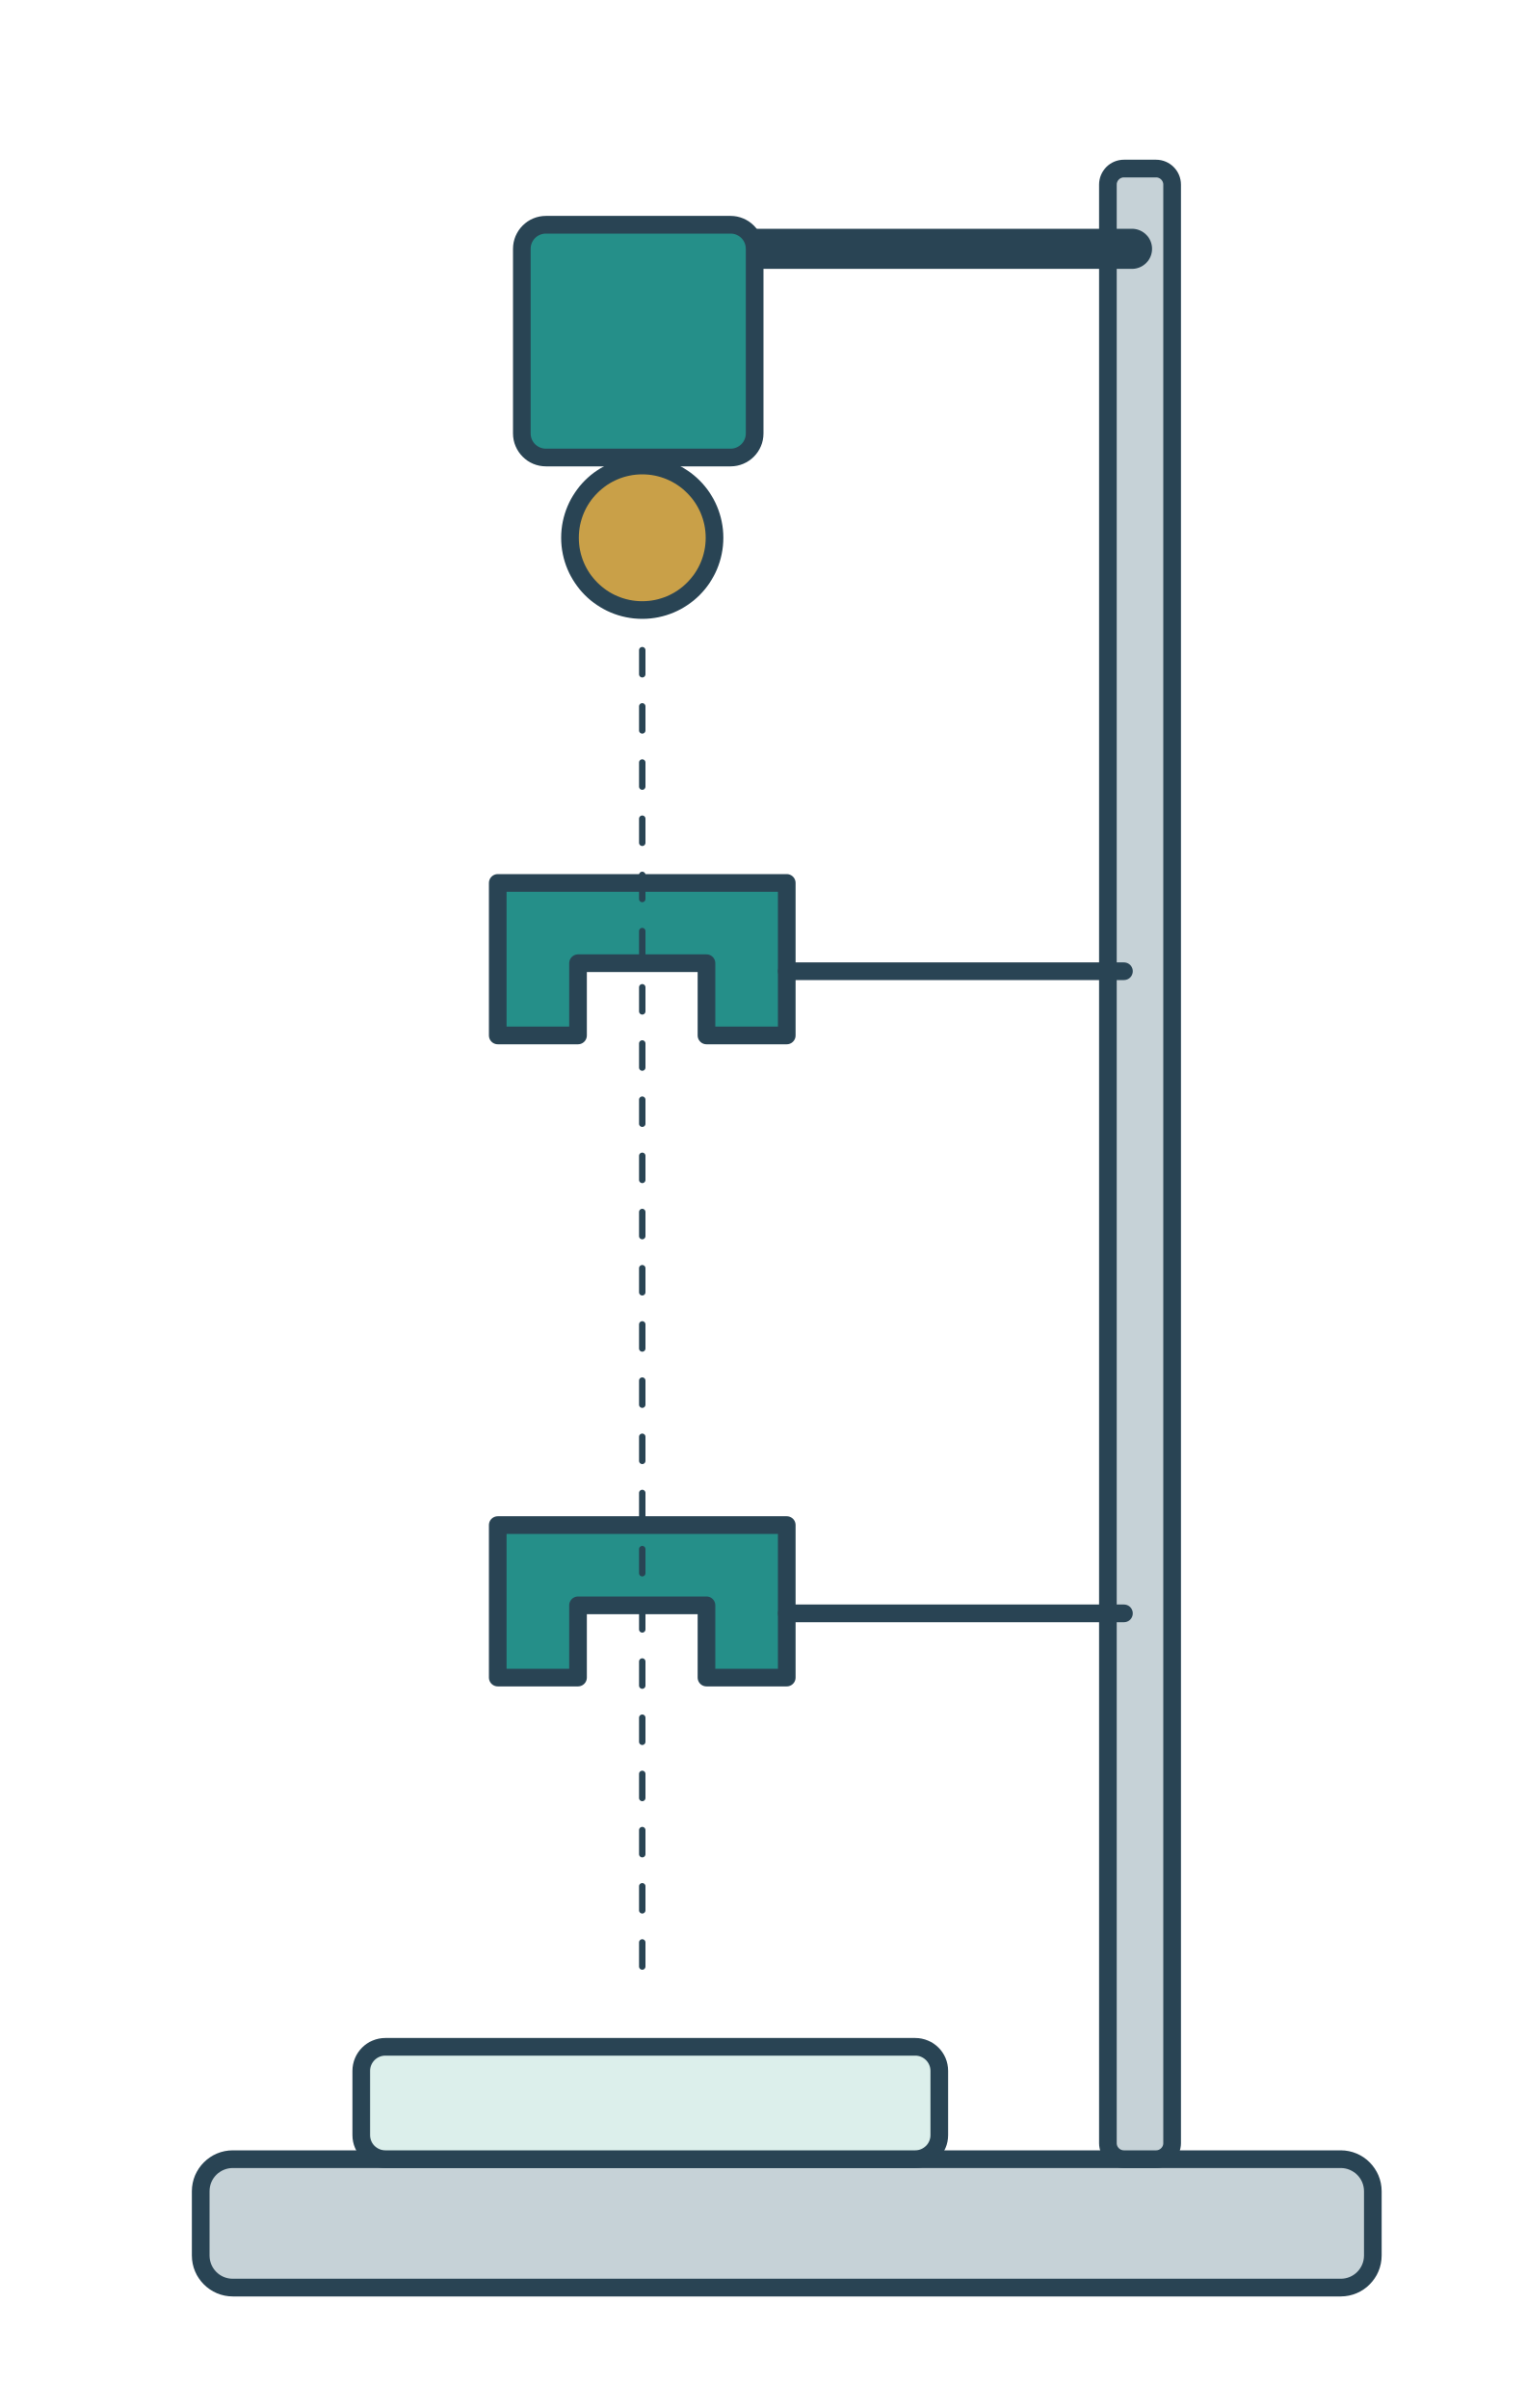
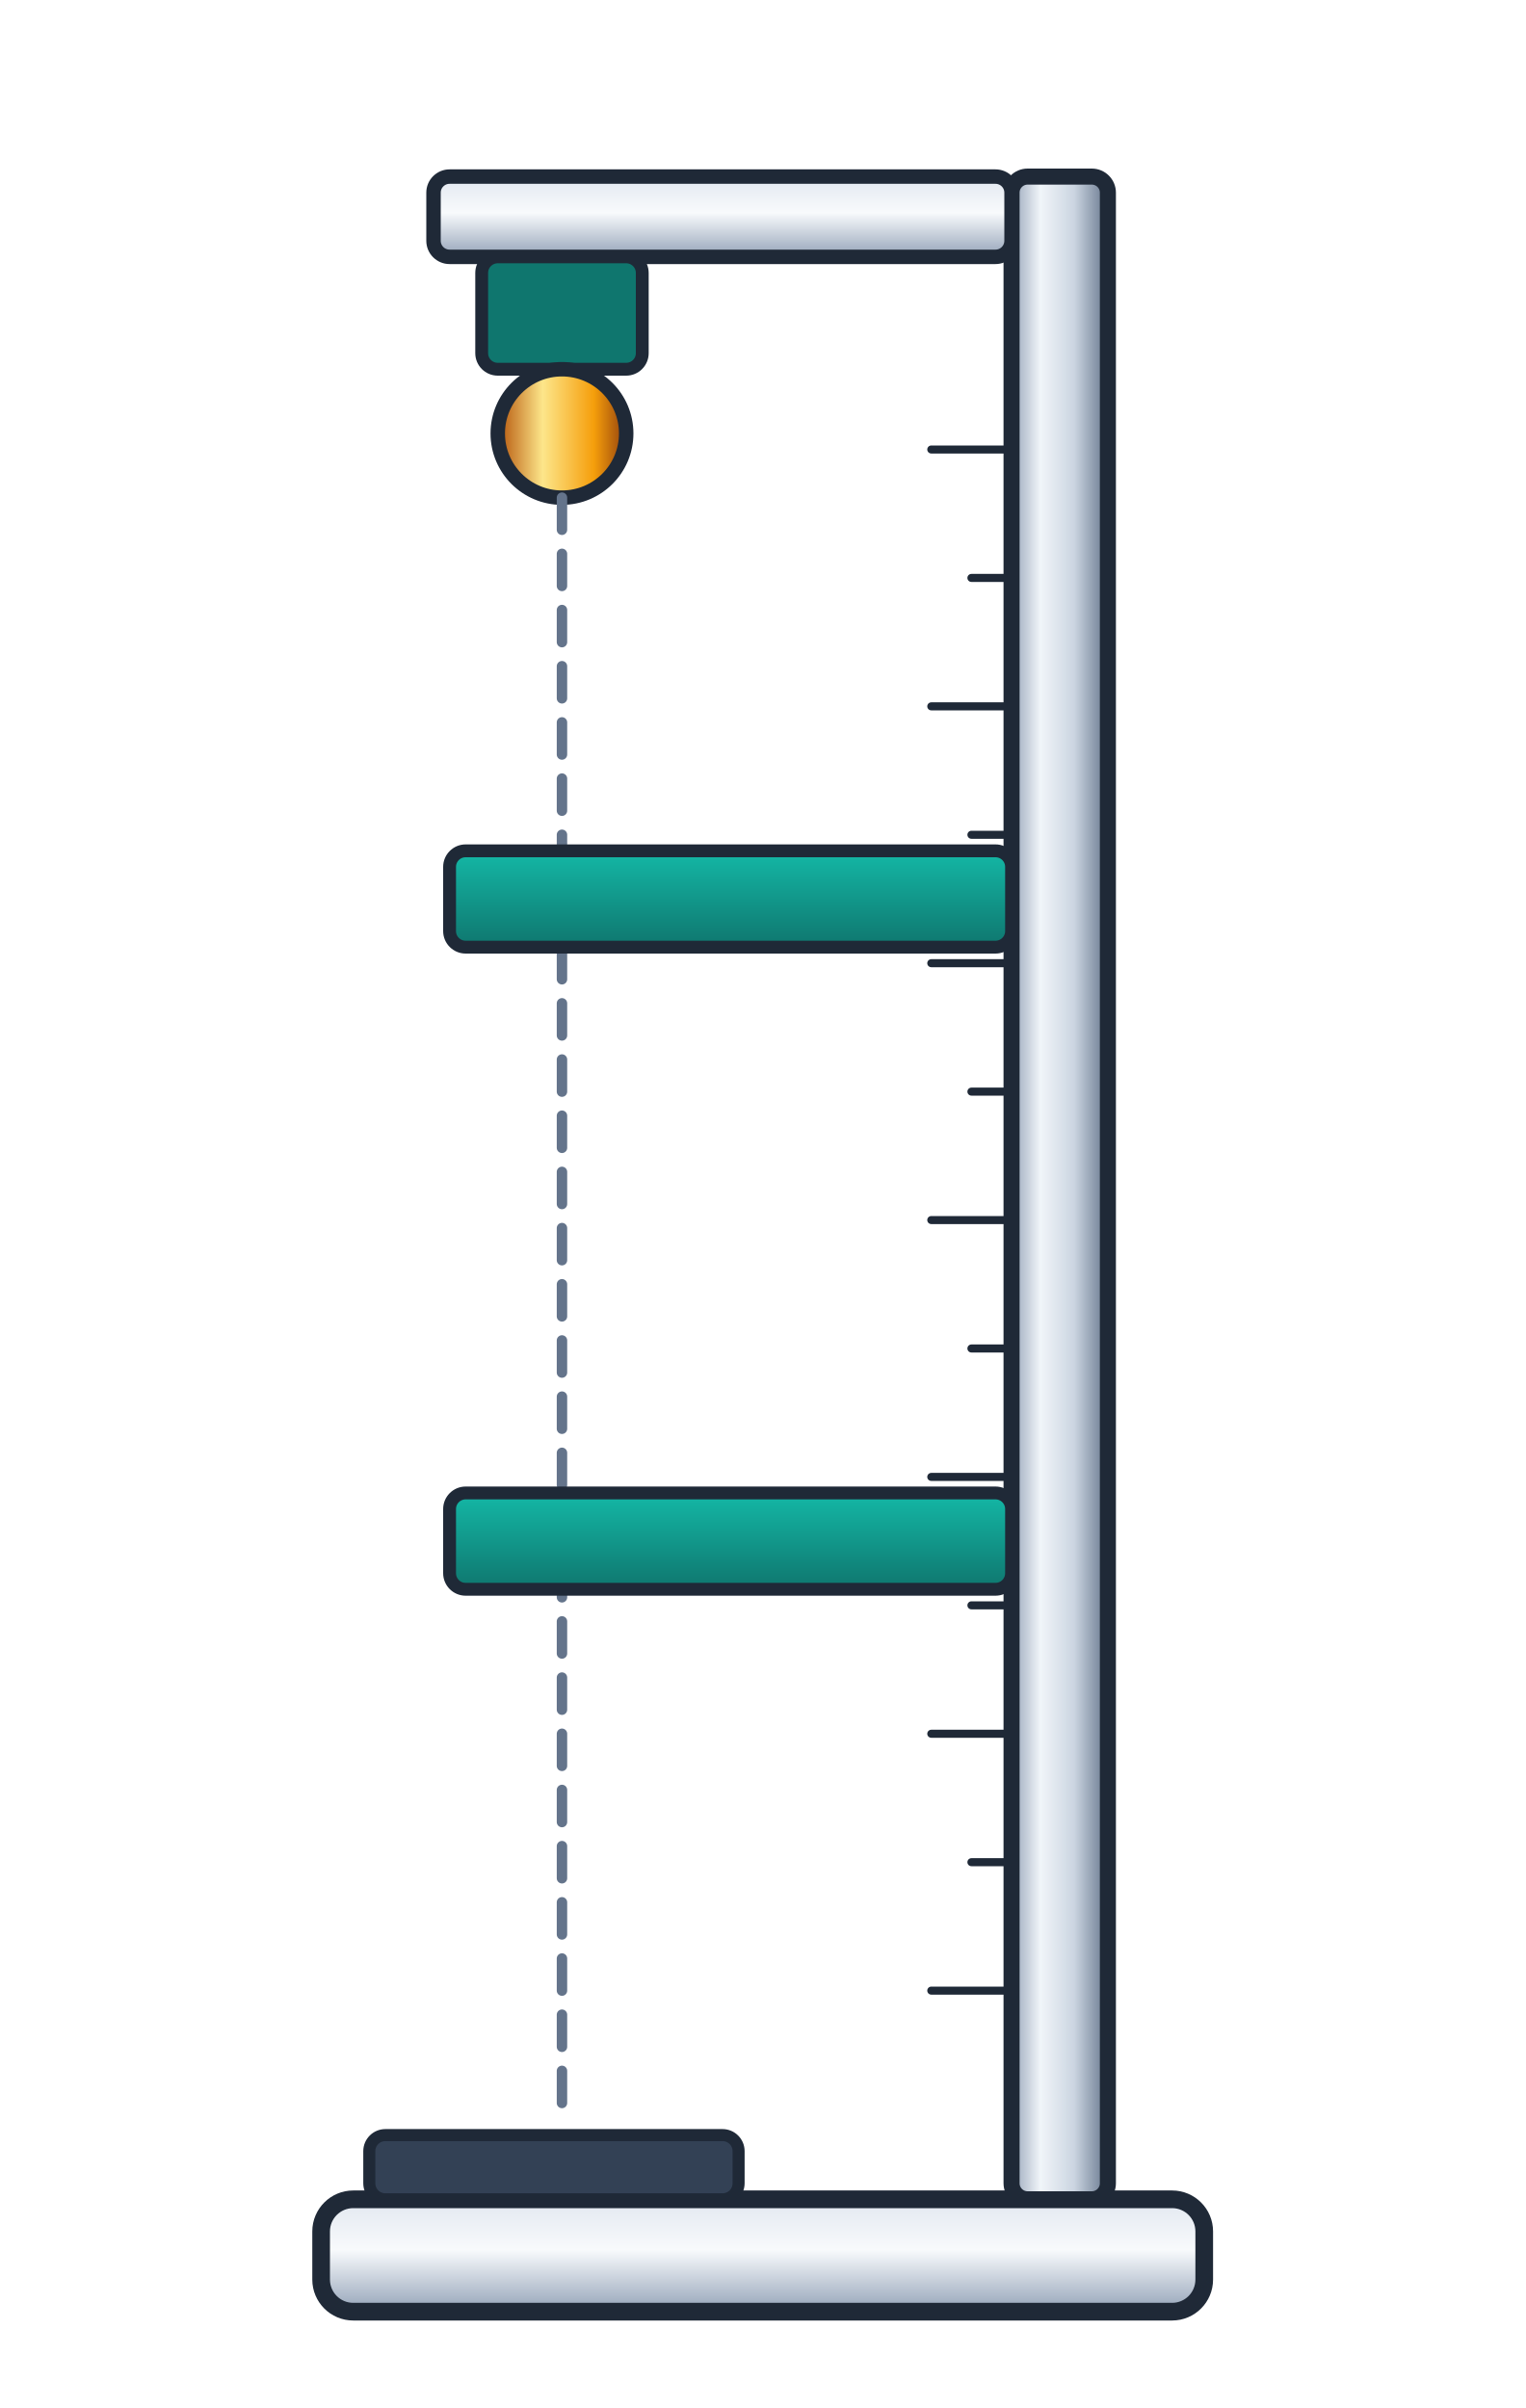
<svg xmlns="http://www.w3.org/2000/svg" width="190" height="300" viewBox="0 0 190 300">
-   <g stroke="#294454" stroke-width="2.2" stroke-linejoin="round" stroke-linecap="round">
-     <rect x="25" y="269" width="146" height="16" fill="#c6d2d7" rx="4" />
-     <rect x="138" y="21" width="8" height="248" fill="#c6d2d7" rx="2" />
-     <line x1="77" y1="31" x2="141" y2="31" stroke-width="5" />
-     <rect x="65" y="28" width="29" height="29" fill="#258f89" rx="3" />
-     <ellipse cx="80" cy="67" rx="9" ry="9" fill="#c9a048" />
-     <path d="M62 129 V110 H98 V129 H88 V120 H72 V129Z" fill="#258f89" />
-     <line x1="98" y1="121" x2="140" y2="121" />
-     <path d="M62 209 V190 H98 V209 H88 V200 H72 V209Z" fill="#258f89" />
-     <line x1="98" y1="201" x2="140" y2="201" />
-     <rect x="45" y="255" width="72" height="14" fill="#dcefeb" rx="3" />
-     <line x1="80" y1="81" x2="80" y2="246" stroke-width="0.8" stroke-dasharray="3 4" />
+   <defs>
+     <linearGradient id="g-chassis" x1="0" y1="0" x2="0" y2="1">
+       <stop offset="0%" stop-color="#FFFFFF" />
+       <stop offset="55%" stop-color="#F8FAFC" />
+       <stop offset="100%" stop-color="#E2E8F0" />
+     </linearGradient>
+     <linearGradient id="g-chassis-h" x1="0" y1="0" x2="1" y2="0">
+       <stop offset="0%" stop-color="#E2E8F0" />
+       <stop offset="22%" stop-color="#F8FAFC" />
+       <stop offset="80%" stop-color="#F1F5F9" />
+       <stop offset="100%" stop-color="#CBD5E1" />
+     </linearGradient>
+     <linearGradient id="g-bezel" x1="0" y1="0" x2="0" y2="1">
+       <stop offset="0%" stop-color="#475569" />
+       <stop offset="100%" stop-color="#1E293B" />
+     </linearGradient>
+     <linearGradient id="g-metal" x1="0" y1="0" x2="1" y2="0">
+       <stop offset="0%" stop-color="#94A3B8" />
+       <stop offset="30%" stop-color="#F1F5F9" />
+       <stop offset="65%" stop-color="#CBD5E1" />
+       <stop offset="100%" stop-color="#64748B" />
+     </linearGradient>
+     <linearGradient id="g-metal-v" x1="0" y1="0" x2="0" y2="1">
+       <stop offset="0%" stop-color="#E2E8F0" />
+       <stop offset="45%" stop-color="#F8FAFC" />
+       <stop offset="100%" stop-color="#94A3B8" />
+     </linearGradient>
+     <linearGradient id="g-teal" x1="0" y1="0" x2="0" y2="1">
+       <stop offset="0%" stop-color="#14B8A6" />
+       <stop offset="100%" stop-color="#0F766E" />
+     </linearGradient>
+     <linearGradient id="g-glass" x1="0" y1="0" x2="1" y2="0">
+       <stop offset="0%" stop-color="#E6F2F7" stop-opacity="0.82" />
+       <stop offset="28%" stop-color="#F8FCFE" stop-opacity="0.65" />
+       <stop offset="75%" stop-color="#E6F2F7" stop-opacity="0.58" />
+       <stop offset="100%" stop-color="#CBE4EE" stop-opacity="0.80" />
+     </linearGradient>
+     <linearGradient id="g-liquid" x1="0" y1="0" x2="0" y2="1">
+       <stop offset="0%" stop-color="#99F6E4" stop-opacity="0.55" />
+       <stop offset="100%" stop-color="#14B8A6" stop-opacity="0.38" />
+     </linearGradient>
+     <linearGradient id="g-screen" x1="0" y1="0" x2="0" y2="1">
+       <stop offset="0%" stop-color="#0F172A" />
+       <stop offset="100%" stop-color="#1E293B" />
+     </linearGradient>
+     <linearGradient id="g-brass" x1="0" y1="0" x2="1" y2="0">
+       <stop offset="0%" stop-color="#B45309" />
+       <stop offset="35%" stop-color="#FDE68A" />
+       <stop offset="75%" stop-color="#F59E0B" />
+       <stop offset="100%" stop-color="#92400E" />
+     </linearGradient>
+     <linearGradient id="g-copper" x1="0" y1="0" x2="1" y2="0">
+       <stop offset="0%" stop-color="#9A3412" />
+       <stop offset="35%" stop-color="#FDBA74" />
+       <stop offset="70%" stop-color="#EA580C" />
+       <stop offset="100%" stop-color="#7C2D12" />
+     </linearGradient>
+     <linearGradient id="g-rubber" x1="0" y1="0" x2="1" y2="1">
+       <stop offset="0%" stop-color="#14B8A6" />
+       <stop offset="100%" stop-color="#115E59" />
+     </linearGradient>
+   </defs>
+   <g stroke="#1F2937" stroke-width="2.2" stroke-linecap="round" stroke-linejoin="round" fill="none">
+     <rect x="40" y="274" width="110" height="14" rx="4" fill="url(#g-metal-v)" stroke="#1F2937" stroke-width="2.2" />
+     <rect x="46" y="266" width="46" height="8" rx="2" fill="#334155" stroke="#1F2937" stroke-width="1.5" />
+     <rect x="126" y="22" width="12" height="252" rx="2" fill="url(#g-metal)" stroke="#1F2937" stroke-width="2.0" />
+     <line x1="126" y1="56" x2="116" y2="56" stroke="#1F2937" stroke-width="1.0" />
+     <line x1="126" y1="72" x2="121" y2="72" stroke="#1F2937" stroke-width="1.0" />
+     <line x1="126" y1="88" x2="116" y2="88" stroke="#1F2937" stroke-width="1.0" />
+     <line x1="126" y1="104" x2="121" y2="104" stroke="#1F2937" stroke-width="1.0" />
+     <line x1="126" y1="120" x2="116" y2="120" stroke="#1F2937" stroke-width="1.0" />
+     <line x1="126" y1="136" x2="121" y2="136" stroke="#1F2937" stroke-width="1.0" />
+     <line x1="126" y1="152" x2="116" y2="152" stroke="#1F2937" stroke-width="1.0" />
+     <line x1="126" y1="168" x2="121" y2="168" stroke="#1F2937" stroke-width="1.0" />
+     <line x1="126" y1="184" x2="116" y2="184" stroke="#1F2937" stroke-width="1.0" />
+     <line x1="126" y1="200" x2="121" y2="200" stroke="#1F2937" stroke-width="1.0" />
+     <line x1="126" y1="216" x2="116" y2="216" stroke="#1F2937" stroke-width="1.0" />
+     <line x1="126" y1="232" x2="121" y2="232" stroke="#1F2937" stroke-width="1.0" />
+     <line x1="126" y1="248" x2="116" y2="248" stroke="#1F2937" stroke-width="1.0" />
+     <rect x="54" y="22" width="72" height="10" rx="2" fill="url(#g-metal-v)" stroke="#1F2937" stroke-width="1.8" />
+     <rect x="60" y="32" width="20" height="14" rx="2" fill="#0F766E" stroke="#1F2937" stroke-width="1.6" />
+     <circle cx="70" cy="54" r="8" fill="url(#g-brass)" stroke="#1F2937" stroke-width="1.8" />
+     <line x1="70" y1="62" x2="70" y2="264" stroke="#64748B" stroke-width="1.3" stroke-dasharray="4 3" />
+     <rect x="56" y="106" width="70" height="12" rx="2" fill="url(#g-teal)" stroke="#1F2937" stroke-width="1.6" />
+     <rect x="56" y="186" width="70" height="12" rx="2" fill="url(#g-teal)" stroke="#1F2937" stroke-width="1.6" />
  </g>
</svg>
